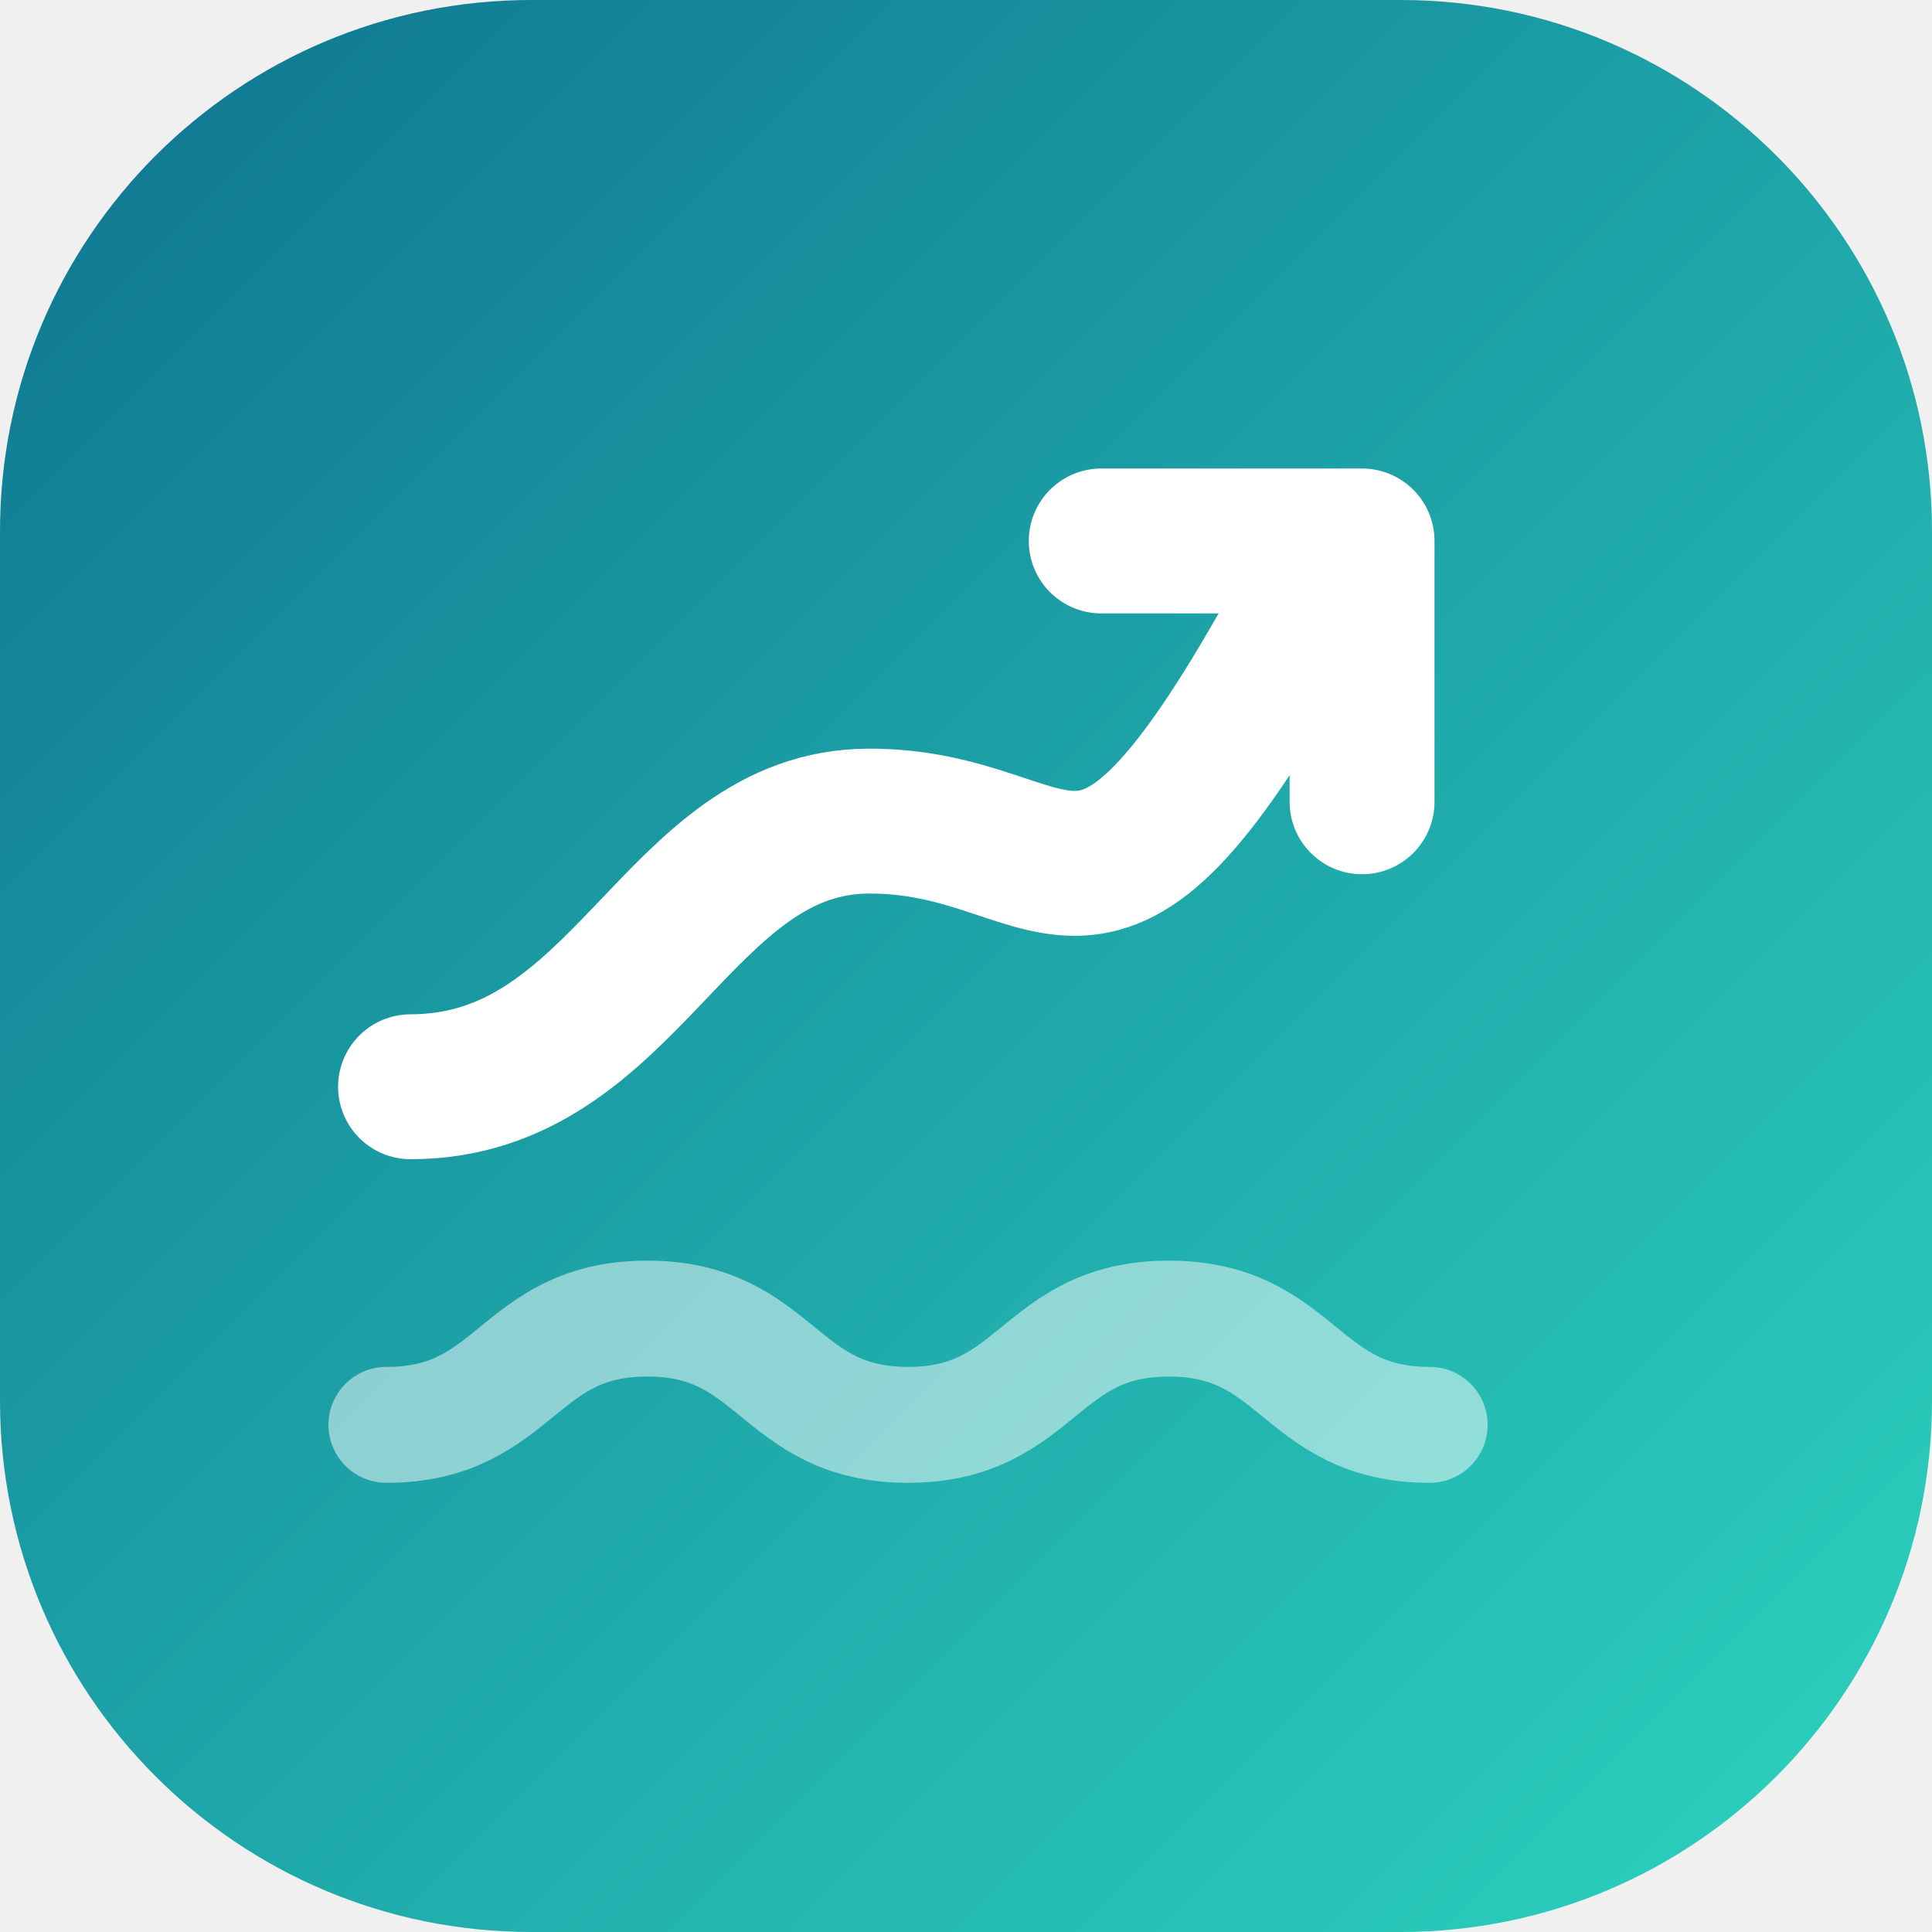
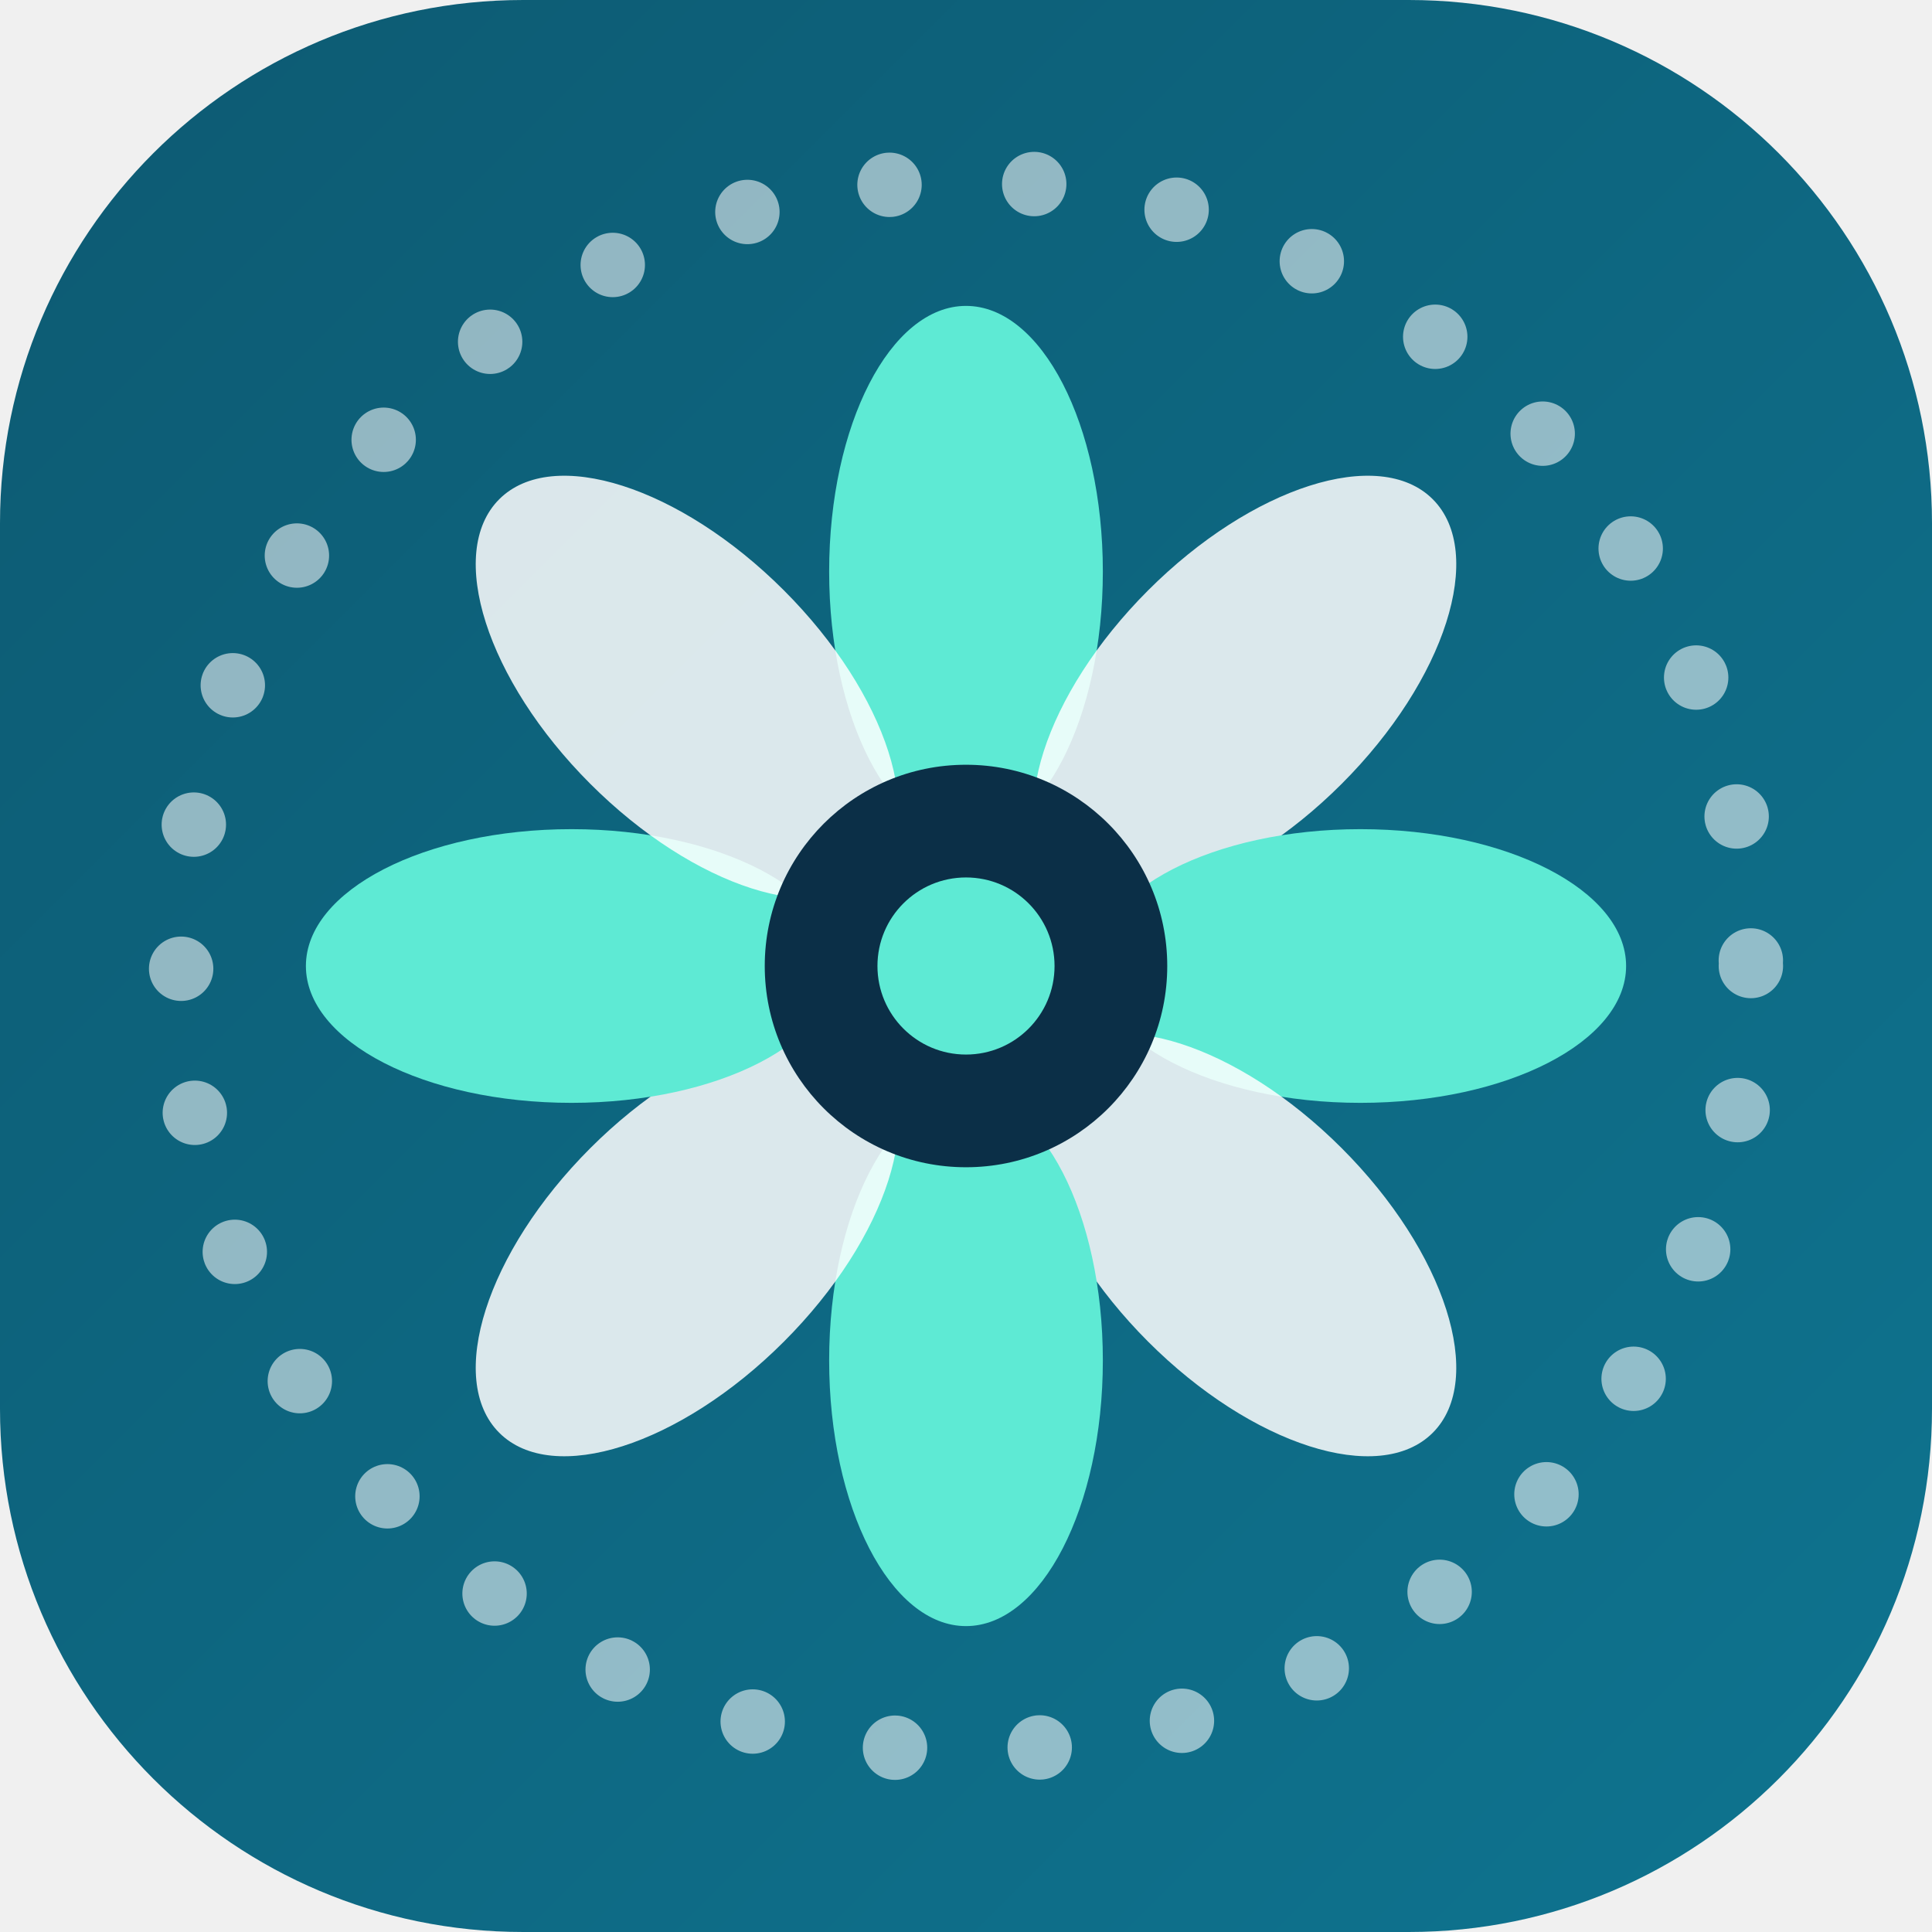
- <svg xmlns="http://www.w3.org/2000/svg" viewBox="0 0 40 40">
+ <svg xmlns="http://www.w3.org/2000/svg" viewBox="0 0 48 48">
  <defs>
    <linearGradient id="g" x1="0" y1="0" x2="1" y2="1">
-       <stop offset="0" stop-color="#0e7490" />
-       <stop offset="1" stop-color="#2dd4bf" />
+       <stop offset="0" stop-color="#0d5a72" />
+       <stop offset="1" stop-color="#0e7490" />
    </linearGradient>
  </defs>
-   <rect width="40" height="40" rx="11" fill="url(#g)" />
-   <path d="M8 29.5c2.7 0 2.7-2.2 5.4-2.2s2.7 2.2 5.4 2.2 2.7-2.2 5.4-2.2 2.7 2.2 5.4 2.2" stroke="#fff" stroke-opacity=".5" stroke-width="2.4" fill="none" stroke-linecap="round" />
-   <path d="M8.5 22.5C13 22.5 14 17 18 17s4.5 3.5 8.5-3.5" stroke="#fff" stroke-width="3" fill="none" stroke-linecap="round" stroke-linejoin="round" />
-   <path d="M22.8 11.2h5.4v5.4" stroke="#fff" stroke-width="3" fill="none" stroke-linecap="round" stroke-linejoin="round" />
+   <rect width="48" height="48" rx="13" fill="url(#g)" />
+   <circle cx="24" cy="24" r="19.5" fill="none" stroke="#fff" stroke-opacity=".55" stroke-width="1.6" stroke-dasharray="0 3.6" stroke-linecap="round" />
+   <ellipse cx="24" cy="14.2" rx="3.4" ry="6.6" transform="rotate(0 24 24)" fill="#5eead4" fill-opacity="1" />
+   <ellipse cx="24" cy="14.2" rx="3.4" ry="6.6" transform="rotate(45 24 24)" fill="#ffffff" fill-opacity="0.85" />
+   <ellipse cx="24" cy="14.2" rx="3.4" ry="6.6" transform="rotate(90 24 24)" fill="#5eead4" fill-opacity="1" />
+   <ellipse cx="24" cy="14.2" rx="3.4" ry="6.6" transform="rotate(135 24 24)" fill="#ffffff" fill-opacity="0.85" />
+   <ellipse cx="24" cy="14.2" rx="3.4" ry="6.6" transform="rotate(180 24 24)" fill="#5eead4" fill-opacity="1" />
+   <ellipse cx="24" cy="14.2" rx="3.4" ry="6.6" transform="rotate(225 24 24)" fill="#ffffff" fill-opacity="0.85" />
+   <ellipse cx="24" cy="14.2" rx="3.4" ry="6.6" transform="rotate(270 24 24)" fill="#5eead4" fill-opacity="1" />
+   <ellipse cx="24" cy="14.2" rx="3.4" ry="6.6" transform="rotate(315 24 24)" fill="#ffffff" fill-opacity="0.85" />
+   <circle cx="24" cy="24" r="5" fill="#0b2f47" />
+   <circle cx="24" cy="24" r="2.2" fill="#5eead4" />
</svg>
